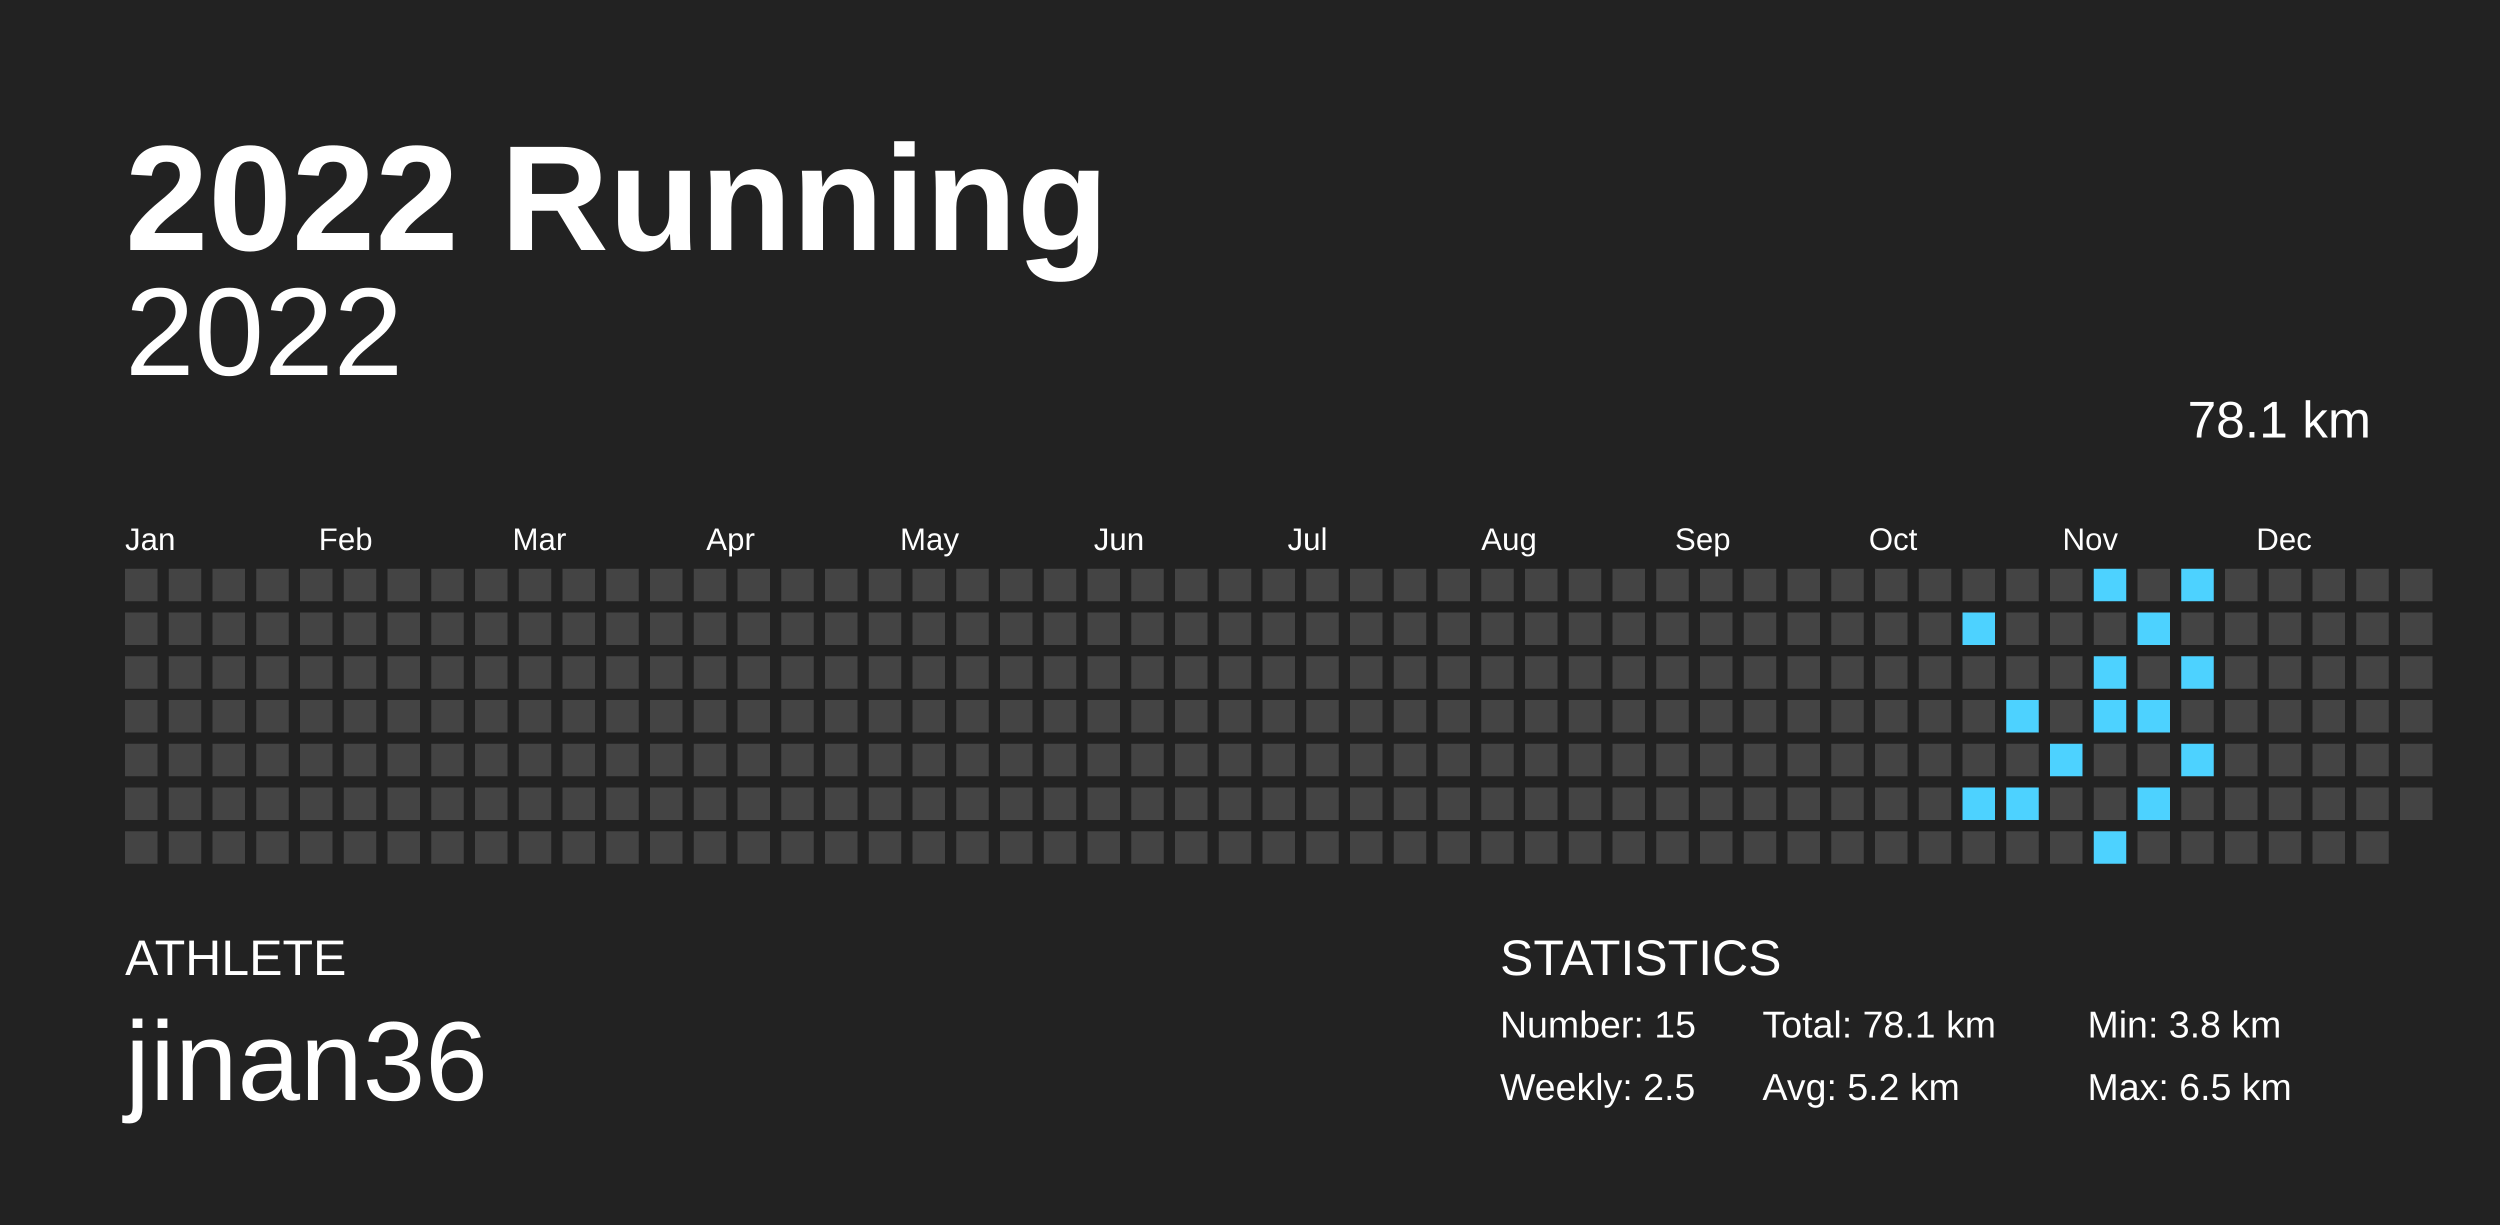
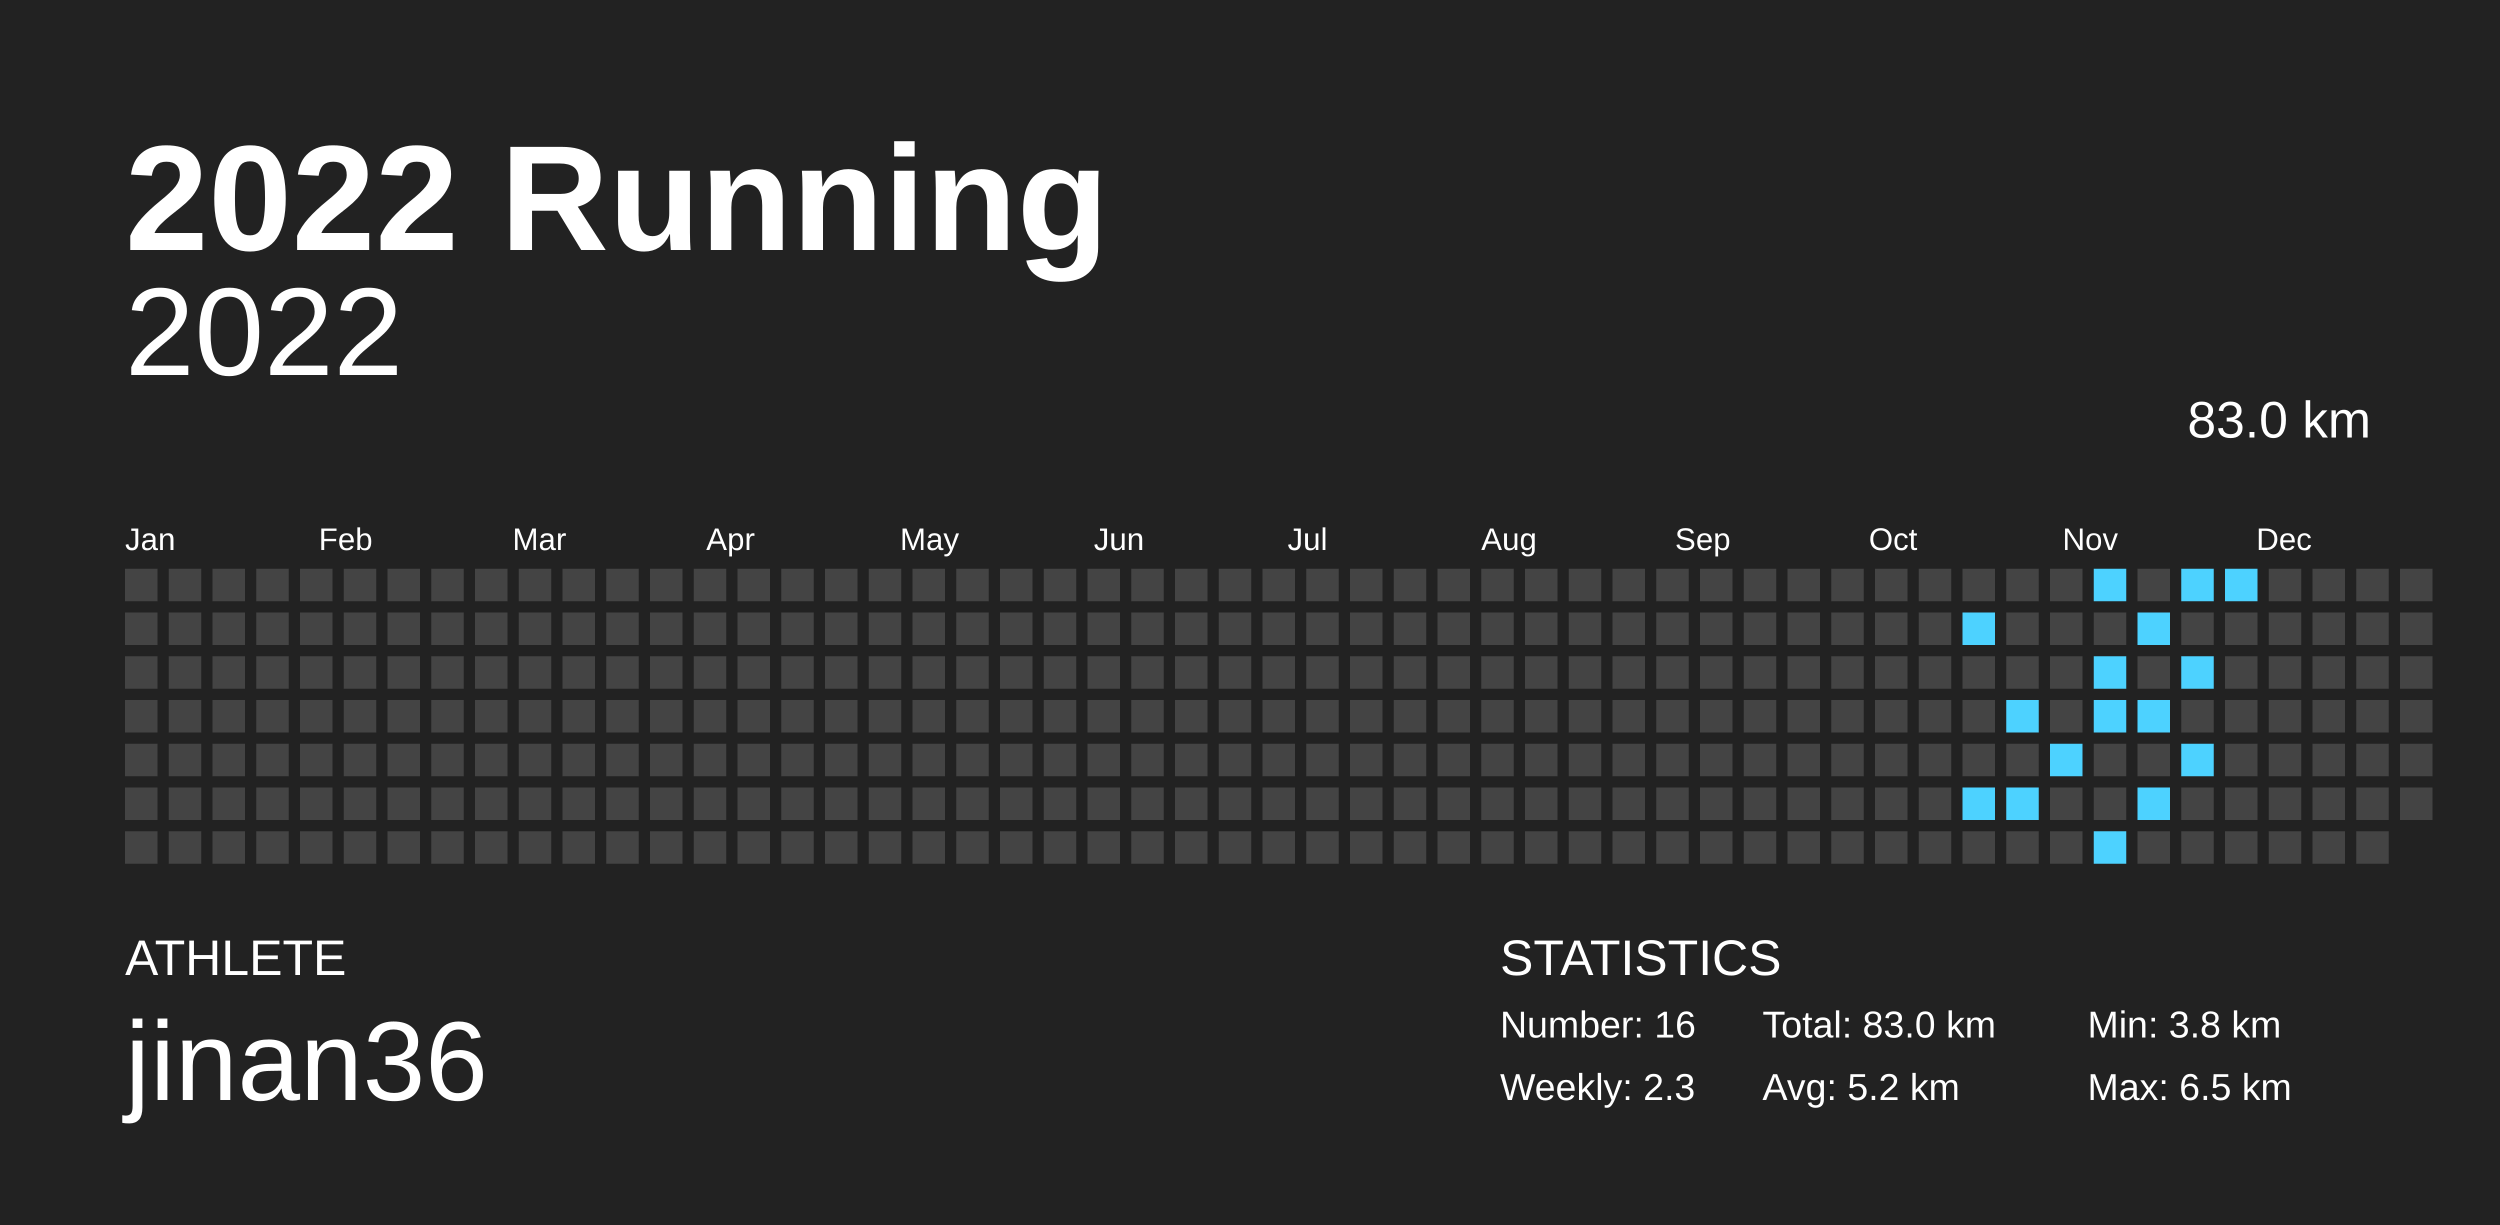
<svg xmlns="http://www.w3.org/2000/svg" baseProfile="full" height="98mm" version="1.1" viewBox="0,0,200,98" width="200mm">
  <defs />
  <rect fill="#222222" height="98" width="200" x="0" y="0" />
  <text fill="#FFFFFF" style="font-size:12px; font-family:Arial; font-weight:bold;" x="10" y="20">2022 Running</text>
  <text fill="#FFFFFF" style="font-size:4px; font-family:Arial" x="10" y="78">ATHLETE</text>
  <text fill="#FFFFFF" style="font-size:9px; font-family:Arial" x="10" y="88">jinan36</text>
  <text fill="#FFFFFF" style="font-size:4px; font-family:Arial" x="120" y="78">STATISTICS</text>
-   <text fill="#FFFFFF" style="font-size:3px; font-family:Arial" x="120" y="83">Number: 15</text>
-   <text fill="#FFFFFF" style="font-size:3px; font-family:Arial" x="120" y="88">Weekly: 2.5</text>
-   <text fill="#FFFFFF" style="font-size:3px; font-family:Arial" x="141" y="83">Total: 78.1 km</text>
+   <text fill="#FFFFFF" style="font-size:3px; font-family:Arial" x="120" y="83">Number: 16</text>
+   <text fill="#FFFFFF" style="font-size:3px; font-family:Arial" x="120" y="88">Weekly: 2.3</text>
+   <text fill="#FFFFFF" style="font-size:3px; font-family:Arial" x="141" y="83">Total: 83.0 km</text>
  <text fill="#FFFFFF" style="font-size:3px; font-family:Arial" x="141" y="88">Avg: 5.2 km</text>
  <text fill="#FFFFFF" style="font-size:3px; font-family:Arial" x="167" y="83">Min: 3.8 km</text>
  <text fill="#FFFFFF" style="font-size:3px; font-family:Arial" x="167" y="88">Max: 6.5 km</text>
  <text alignment-baseline="hanging" fill="#FFFFFF" style="font-size:10.0px; font-family:Arial;" x="10" y="30">2022</text>
-   <text alignment-baseline="hanging" fill="#FFFFFF" style="font-size:4.125px; font-family:Arial;" x="175" y="35">78.1 km</text>
+   <text alignment-baseline="hanging" fill="#FFFFFF" style="font-size:4.125px; font-family:Arial;" x="175" y="35">83.0 km</text>
  <text fill="#FFFFFF" style="font-size:2.5px; font-family:Arial" x="10.0" y="44">Jan</text>
  <text fill="#FFFFFF" style="font-size:2.5px; font-family:Arial" x="25.5" y="44">Feb</text>
  <text fill="#FFFFFF" style="font-size:2.5px; font-family:Arial" x="41.0" y="44">Mar</text>
  <text fill="#FFFFFF" style="font-size:2.5px; font-family:Arial" x="56.5" y="44">Apr</text>
  <text fill="#FFFFFF" style="font-size:2.5px; font-family:Arial" x="72.0" y="44">May</text>
  <text fill="#FFFFFF" style="font-size:2.5px; font-family:Arial" x="87.5" y="44">Jun</text>
  <text fill="#FFFFFF" style="font-size:2.5px; font-family:Arial" x="103.0" y="44">Jul</text>
  <text fill="#FFFFFF" style="font-size:2.5px; font-family:Arial" x="118.5" y="44">Aug</text>
  <text fill="#FFFFFF" style="font-size:2.5px; font-family:Arial" x="134.0" y="44">Sep</text>
  <text fill="#FFFFFF" style="font-size:2.5px; font-family:Arial" x="149.5" y="44">Oct</text>
  <text fill="#FFFFFF" style="font-size:2.5px; font-family:Arial" x="165.0" y="44">Nov</text>
  <text fill="#FFFFFF" style="font-size:2.5px; font-family:Arial" x="180.5" y="44">Dec</text>
  <rect fill="#444444" height="2.6" width="2.6" x="10.0" y="45.5" />
  <rect fill="#444444" height="2.6" width="2.6" x="10.0" y="49.0" />
  <rect fill="#444444" height="2.6" width="2.6" x="10.0" y="52.5" />
  <rect fill="#444444" height="2.6" width="2.6" x="10.0" y="56.0" />
  <rect fill="#444444" height="2.6" width="2.6" x="10.0" y="59.5" />
  <rect fill="#444444" height="2.6" width="2.6" x="10.0" y="63.0" />
  <rect fill="#444444" height="2.6" width="2.6" x="10.0" y="66.5" />
  <rect fill="#444444" height="2.6" width="2.6" x="13.5" y="45.5" />
  <rect fill="#444444" height="2.6" width="2.6" x="13.5" y="49.0" />
  <rect fill="#444444" height="2.6" width="2.6" x="13.5" y="52.5" />
  <rect fill="#444444" height="2.6" width="2.6" x="13.5" y="56.0" />
  <rect fill="#444444" height="2.6" width="2.6" x="13.5" y="59.5" />
  <rect fill="#444444" height="2.6" width="2.6" x="13.5" y="63.0" />
  <rect fill="#444444" height="2.6" width="2.6" x="13.5" y="66.5" />
  <rect fill="#444444" height="2.6" width="2.6" x="17.0" y="45.5" />
  <rect fill="#444444" height="2.6" width="2.6" x="17.0" y="49.0" />
  <rect fill="#444444" height="2.6" width="2.6" x="17.0" y="52.5" />
  <rect fill="#444444" height="2.6" width="2.6" x="17.0" y="56.0" />
  <rect fill="#444444" height="2.6" width="2.6" x="17.0" y="59.5" />
  <rect fill="#444444" height="2.6" width="2.6" x="17.0" y="63.0" />
  <rect fill="#444444" height="2.6" width="2.6" x="17.0" y="66.5" />
  <rect fill="#444444" height="2.6" width="2.6" x="20.5" y="45.5" />
  <rect fill="#444444" height="2.6" width="2.6" x="20.5" y="49.0" />
  <rect fill="#444444" height="2.6" width="2.6" x="20.5" y="52.5" />
  <rect fill="#444444" height="2.6" width="2.6" x="20.5" y="56.0" />
  <rect fill="#444444" height="2.6" width="2.6" x="20.5" y="59.5" />
  <rect fill="#444444" height="2.6" width="2.6" x="20.5" y="63.0" />
  <rect fill="#444444" height="2.6" width="2.6" x="20.5" y="66.5" />
  <rect fill="#444444" height="2.6" width="2.6" x="24.0" y="45.5" />
  <rect fill="#444444" height="2.6" width="2.6" x="24.0" y="49.0" />
  <rect fill="#444444" height="2.6" width="2.6" x="24.0" y="52.5" />
  <rect fill="#444444" height="2.6" width="2.6" x="24.0" y="56.0" />
  <rect fill="#444444" height="2.6" width="2.6" x="24.0" y="59.5" />
  <rect fill="#444444" height="2.6" width="2.6" x="24.0" y="63.0" />
  <rect fill="#444444" height="2.6" width="2.6" x="24.0" y="66.5" />
  <rect fill="#444444" height="2.6" width="2.6" x="27.5" y="45.5" />
  <rect fill="#444444" height="2.6" width="2.6" x="27.5" y="49.0" />
  <rect fill="#444444" height="2.6" width="2.6" x="27.5" y="52.5" />
  <rect fill="#444444" height="2.6" width="2.6" x="27.5" y="56.0" />
  <rect fill="#444444" height="2.6" width="2.6" x="27.5" y="59.5" />
  <rect fill="#444444" height="2.6" width="2.6" x="27.5" y="63.0" />
  <rect fill="#444444" height="2.6" width="2.6" x="27.5" y="66.5" />
  <rect fill="#444444" height="2.6" width="2.6" x="31.0" y="45.5" />
  <rect fill="#444444" height="2.6" width="2.6" x="31.0" y="49.0" />
  <rect fill="#444444" height="2.6" width="2.6" x="31.0" y="52.5" />
  <rect fill="#444444" height="2.6" width="2.6" x="31.0" y="56.0" />
  <rect fill="#444444" height="2.6" width="2.6" x="31.0" y="59.5" />
  <rect fill="#444444" height="2.6" width="2.6" x="31.0" y="63.0" />
  <rect fill="#444444" height="2.6" width="2.6" x="31.0" y="66.5" />
  <rect fill="#444444" height="2.6" width="2.6" x="34.5" y="45.5" />
  <rect fill="#444444" height="2.6" width="2.6" x="34.5" y="49.0" />
  <rect fill="#444444" height="2.6" width="2.6" x="34.5" y="52.5" />
  <rect fill="#444444" height="2.6" width="2.6" x="34.5" y="56.0" />
  <rect fill="#444444" height="2.6" width="2.6" x="34.5" y="59.5" />
  <rect fill="#444444" height="2.6" width="2.6" x="34.5" y="63.0" />
  <rect fill="#444444" height="2.6" width="2.6" x="34.5" y="66.5" />
  <rect fill="#444444" height="2.6" width="2.6" x="38.0" y="45.5" />
  <rect fill="#444444" height="2.6" width="2.6" x="38.0" y="49.0" />
  <rect fill="#444444" height="2.6" width="2.6" x="38.0" y="52.5" />
  <rect fill="#444444" height="2.6" width="2.6" x="38.0" y="56.0" />
  <rect fill="#444444" height="2.6" width="2.6" x="38.0" y="59.5" />
  <rect fill="#444444" height="2.6" width="2.6" x="38.0" y="63.0" />
  <rect fill="#444444" height="2.6" width="2.6" x="38.0" y="66.5" />
  <rect fill="#444444" height="2.6" width="2.6" x="41.5" y="45.5" />
  <rect fill="#444444" height="2.6" width="2.6" x="41.5" y="49.0" />
  <rect fill="#444444" height="2.6" width="2.6" x="41.5" y="52.5" />
  <rect fill="#444444" height="2.6" width="2.6" x="41.5" y="56.0" />
  <rect fill="#444444" height="2.6" width="2.6" x="41.5" y="59.5" />
  <rect fill="#444444" height="2.6" width="2.6" x="41.5" y="63.0" />
  <rect fill="#444444" height="2.6" width="2.6" x="41.5" y="66.5" />
  <rect fill="#444444" height="2.6" width="2.6" x="45.0" y="45.5" />
  <rect fill="#444444" height="2.6" width="2.6" x="45.0" y="49.0" />
  <rect fill="#444444" height="2.6" width="2.6" x="45.0" y="52.5" />
  <rect fill="#444444" height="2.6" width="2.6" x="45.0" y="56.0" />
  <rect fill="#444444" height="2.6" width="2.6" x="45.0" y="59.5" />
  <rect fill="#444444" height="2.6" width="2.6" x="45.0" y="63.0" />
  <rect fill="#444444" height="2.6" width="2.6" x="45.0" y="66.5" />
  <rect fill="#444444" height="2.6" width="2.6" x="48.5" y="45.5" />
  <rect fill="#444444" height="2.6" width="2.6" x="48.5" y="49.0" />
  <rect fill="#444444" height="2.6" width="2.6" x="48.5" y="52.5" />
  <rect fill="#444444" height="2.6" width="2.6" x="48.5" y="56.0" />
  <rect fill="#444444" height="2.6" width="2.6" x="48.5" y="59.5" />
  <rect fill="#444444" height="2.6" width="2.6" x="48.5" y="63.0" />
  <rect fill="#444444" height="2.6" width="2.6" x="48.5" y="66.5" />
  <rect fill="#444444" height="2.6" width="2.6" x="52.0" y="45.5" />
  <rect fill="#444444" height="2.6" width="2.6" x="52.0" y="49.0" />
  <rect fill="#444444" height="2.6" width="2.6" x="52.0" y="52.5" />
  <rect fill="#444444" height="2.6" width="2.6" x="52.0" y="56.0" />
  <rect fill="#444444" height="2.6" width="2.6" x="52.0" y="59.5" />
  <rect fill="#444444" height="2.6" width="2.6" x="52.0" y="63.0" />
  <rect fill="#444444" height="2.6" width="2.6" x="52.0" y="66.5" />
  <rect fill="#444444" height="2.6" width="2.6" x="55.5" y="45.5" />
  <rect fill="#444444" height="2.6" width="2.6" x="55.5" y="49.0" />
  <rect fill="#444444" height="2.6" width="2.6" x="55.5" y="52.5" />
  <rect fill="#444444" height="2.6" width="2.6" x="55.5" y="56.0" />
  <rect fill="#444444" height="2.6" width="2.6" x="55.5" y="59.5" />
  <rect fill="#444444" height="2.6" width="2.6" x="55.5" y="63.0" />
  <rect fill="#444444" height="2.6" width="2.6" x="55.5" y="66.5" />
  <rect fill="#444444" height="2.6" width="2.6" x="59.0" y="45.5" />
  <rect fill="#444444" height="2.6" width="2.6" x="59.0" y="49.0" />
  <rect fill="#444444" height="2.6" width="2.6" x="59.0" y="52.5" />
  <rect fill="#444444" height="2.6" width="2.6" x="59.0" y="56.0" />
  <rect fill="#444444" height="2.6" width="2.6" x="59.0" y="59.5" />
  <rect fill="#444444" height="2.6" width="2.6" x="59.0" y="63.0" />
  <rect fill="#444444" height="2.6" width="2.6" x="59.0" y="66.5" />
  <rect fill="#444444" height="2.6" width="2.6" x="62.5" y="45.5" />
  <rect fill="#444444" height="2.6" width="2.6" x="62.5" y="49.0" />
  <rect fill="#444444" height="2.6" width="2.6" x="62.5" y="52.5" />
  <rect fill="#444444" height="2.6" width="2.6" x="62.5" y="56.0" />
  <rect fill="#444444" height="2.6" width="2.6" x="62.5" y="59.5" />
  <rect fill="#444444" height="2.6" width="2.6" x="62.5" y="63.0" />
  <rect fill="#444444" height="2.6" width="2.6" x="62.5" y="66.5" />
  <rect fill="#444444" height="2.6" width="2.6" x="66.0" y="45.5" />
  <rect fill="#444444" height="2.6" width="2.6" x="66.0" y="49.0" />
  <rect fill="#444444" height="2.6" width="2.6" x="66.0" y="52.5" />
  <rect fill="#444444" height="2.6" width="2.6" x="66.0" y="56.0" />
  <rect fill="#444444" height="2.6" width="2.6" x="66.0" y="59.5" />
  <rect fill="#444444" height="2.6" width="2.6" x="66.0" y="63.0" />
  <rect fill="#444444" height="2.6" width="2.6" x="66.0" y="66.5" />
  <rect fill="#444444" height="2.6" width="2.6" x="69.5" y="45.5" />
  <rect fill="#444444" height="2.6" width="2.6" x="69.5" y="49.0" />
  <rect fill="#444444" height="2.6" width="2.6" x="69.5" y="52.5" />
  <rect fill="#444444" height="2.6" width="2.6" x="69.5" y="56.0" />
  <rect fill="#444444" height="2.6" width="2.6" x="69.5" y="59.5" />
  <rect fill="#444444" height="2.6" width="2.6" x="69.5" y="63.0" />
  <rect fill="#444444" height="2.6" width="2.6" x="69.5" y="66.5" />
  <rect fill="#444444" height="2.6" width="2.6" x="73.0" y="45.5" />
  <rect fill="#444444" height="2.6" width="2.6" x="73.0" y="49.0" />
  <rect fill="#444444" height="2.6" width="2.6" x="73.0" y="52.5" />
  <rect fill="#444444" height="2.6" width="2.6" x="73.0" y="56.0" />
  <rect fill="#444444" height="2.6" width="2.6" x="73.0" y="59.5" />
  <rect fill="#444444" height="2.6" width="2.6" x="73.0" y="63.0" />
  <rect fill="#444444" height="2.6" width="2.6" x="73.0" y="66.5" />
  <rect fill="#444444" height="2.6" width="2.6" x="76.5" y="45.5" />
  <rect fill="#444444" height="2.6" width="2.6" x="76.5" y="49.0" />
  <rect fill="#444444" height="2.6" width="2.6" x="76.5" y="52.5" />
  <rect fill="#444444" height="2.6" width="2.6" x="76.5" y="56.0" />
  <rect fill="#444444" height="2.6" width="2.6" x="76.5" y="59.5" />
  <rect fill="#444444" height="2.6" width="2.6" x="76.5" y="63.0" />
  <rect fill="#444444" height="2.6" width="2.6" x="76.5" y="66.5" />
  <rect fill="#444444" height="2.6" width="2.6" x="80.0" y="45.5" />
  <rect fill="#444444" height="2.6" width="2.6" x="80.0" y="49.0" />
  <rect fill="#444444" height="2.6" width="2.6" x="80.0" y="52.5" />
  <rect fill="#444444" height="2.6" width="2.6" x="80.0" y="56.0" />
  <rect fill="#444444" height="2.6" width="2.6" x="80.0" y="59.5" />
  <rect fill="#444444" height="2.6" width="2.6" x="80.0" y="63.0" />
  <rect fill="#444444" height="2.6" width="2.6" x="80.0" y="66.5" />
  <rect fill="#444444" height="2.6" width="2.6" x="83.5" y="45.5" />
  <rect fill="#444444" height="2.6" width="2.6" x="83.5" y="49.0" />
  <rect fill="#444444" height="2.6" width="2.6" x="83.5" y="52.5" />
  <rect fill="#444444" height="2.6" width="2.6" x="83.5" y="56.0" />
  <rect fill="#444444" height="2.6" width="2.6" x="83.5" y="59.5" />
  <rect fill="#444444" height="2.6" width="2.6" x="83.5" y="63.0" />
  <rect fill="#444444" height="2.6" width="2.6" x="83.5" y="66.5" />
  <rect fill="#444444" height="2.6" width="2.6" x="87.0" y="45.5" />
  <rect fill="#444444" height="2.6" width="2.6" x="87.0" y="49.0" />
  <rect fill="#444444" height="2.6" width="2.6" x="87.0" y="52.5" />
  <rect fill="#444444" height="2.6" width="2.6" x="87.0" y="56.0" />
  <rect fill="#444444" height="2.6" width="2.6" x="87.0" y="59.5" />
  <rect fill="#444444" height="2.6" width="2.6" x="87.0" y="63.0" />
  <rect fill="#444444" height="2.6" width="2.6" x="87.0" y="66.5" />
  <rect fill="#444444" height="2.6" width="2.6" x="90.5" y="45.5" />
  <rect fill="#444444" height="2.6" width="2.6" x="90.5" y="49.0" />
  <rect fill="#444444" height="2.6" width="2.6" x="90.5" y="52.5" />
  <rect fill="#444444" height="2.6" width="2.6" x="90.5" y="56.0" />
  <rect fill="#444444" height="2.6" width="2.6" x="90.5" y="59.5" />
  <rect fill="#444444" height="2.6" width="2.6" x="90.5" y="63.0" />
  <rect fill="#444444" height="2.6" width="2.6" x="90.5" y="66.5" />
  <rect fill="#444444" height="2.6" width="2.6" x="94.0" y="45.5" />
  <rect fill="#444444" height="2.6" width="2.6" x="94.0" y="49.0" />
  <rect fill="#444444" height="2.6" width="2.6" x="94.0" y="52.5" />
  <rect fill="#444444" height="2.6" width="2.6" x="94.0" y="56.0" />
  <rect fill="#444444" height="2.6" width="2.6" x="94.0" y="59.5" />
  <rect fill="#444444" height="2.6" width="2.6" x="94.0" y="63.0" />
  <rect fill="#444444" height="2.6" width="2.6" x="94.0" y="66.5" />
  <rect fill="#444444" height="2.6" width="2.6" x="97.5" y="45.5" />
  <rect fill="#444444" height="2.6" width="2.6" x="97.5" y="49.0" />
  <rect fill="#444444" height="2.6" width="2.6" x="97.5" y="52.5" />
  <rect fill="#444444" height="2.6" width="2.6" x="97.5" y="56.0" />
  <rect fill="#444444" height="2.6" width="2.6" x="97.5" y="59.5" />
  <rect fill="#444444" height="2.6" width="2.6" x="97.5" y="63.0" />
  <rect fill="#444444" height="2.6" width="2.6" x="97.5" y="66.5" />
  <rect fill="#444444" height="2.6" width="2.6" x="101.0" y="45.5" />
  <rect fill="#444444" height="2.6" width="2.6" x="101.0" y="49.0" />
  <rect fill="#444444" height="2.6" width="2.6" x="101.0" y="52.5" />
  <rect fill="#444444" height="2.6" width="2.6" x="101.0" y="56.0" />
  <rect fill="#444444" height="2.6" width="2.6" x="101.0" y="59.5" />
  <rect fill="#444444" height="2.6" width="2.6" x="101.0" y="63.0" />
  <rect fill="#444444" height="2.6" width="2.6" x="101.0" y="66.5" />
  <rect fill="#444444" height="2.6" width="2.6" x="104.5" y="45.5" />
  <rect fill="#444444" height="2.6" width="2.6" x="104.5" y="49.0" />
  <rect fill="#444444" height="2.6" width="2.6" x="104.5" y="52.5" />
  <rect fill="#444444" height="2.6" width="2.6" x="104.5" y="56.0" />
  <rect fill="#444444" height="2.6" width="2.6" x="104.5" y="59.5" />
  <rect fill="#444444" height="2.6" width="2.6" x="104.5" y="63.0" />
  <rect fill="#444444" height="2.6" width="2.6" x="104.5" y="66.5" />
  <rect fill="#444444" height="2.6" width="2.6" x="108.0" y="45.5" />
  <rect fill="#444444" height="2.6" width="2.6" x="108.0" y="49.0" />
  <rect fill="#444444" height="2.6" width="2.6" x="108.0" y="52.5" />
  <rect fill="#444444" height="2.6" width="2.6" x="108.0" y="56.0" />
  <rect fill="#444444" height="2.6" width="2.6" x="108.0" y="59.5" />
  <rect fill="#444444" height="2.6" width="2.6" x="108.0" y="63.0" />
  <rect fill="#444444" height="2.6" width="2.6" x="108.0" y="66.5" />
  <rect fill="#444444" height="2.6" width="2.6" x="111.5" y="45.5" />
  <rect fill="#444444" height="2.6" width="2.6" x="111.5" y="49.0" />
  <rect fill="#444444" height="2.6" width="2.6" x="111.5" y="52.5" />
  <rect fill="#444444" height="2.6" width="2.6" x="111.5" y="56.0" />
  <rect fill="#444444" height="2.6" width="2.6" x="111.5" y="59.5" />
  <rect fill="#444444" height="2.6" width="2.6" x="111.5" y="63.0" />
  <rect fill="#444444" height="2.6" width="2.6" x="111.5" y="66.5" />
  <rect fill="#444444" height="2.6" width="2.6" x="115.0" y="45.5" />
  <rect fill="#444444" height="2.6" width="2.6" x="115.0" y="49.0" />
  <rect fill="#444444" height="2.6" width="2.6" x="115.0" y="52.5" />
  <rect fill="#444444" height="2.6" width="2.6" x="115.0" y="56.0" />
  <rect fill="#444444" height="2.6" width="2.6" x="115.0" y="59.5" />
  <rect fill="#444444" height="2.6" width="2.6" x="115.0" y="63.0" />
  <rect fill="#444444" height="2.6" width="2.6" x="115.0" y="66.5" />
  <rect fill="#444444" height="2.6" width="2.6" x="118.5" y="45.5" />
  <rect fill="#444444" height="2.6" width="2.6" x="118.5" y="49.0" />
  <rect fill="#444444" height="2.6" width="2.6" x="118.5" y="52.5" />
  <rect fill="#444444" height="2.6" width="2.6" x="118.5" y="56.0" />
  <rect fill="#444444" height="2.6" width="2.6" x="118.5" y="59.5" />
  <rect fill="#444444" height="2.6" width="2.6" x="118.5" y="63.0" />
  <rect fill="#444444" height="2.6" width="2.6" x="118.5" y="66.5" />
  <rect fill="#444444" height="2.6" width="2.6" x="122.0" y="45.5" />
  <rect fill="#444444" height="2.6" width="2.6" x="122.0" y="49.0" />
  <rect fill="#444444" height="2.6" width="2.6" x="122.0" y="52.5" />
  <rect fill="#444444" height="2.6" width="2.6" x="122.0" y="56.0" />
  <rect fill="#444444" height="2.6" width="2.6" x="122.0" y="59.5" />
  <rect fill="#444444" height="2.6" width="2.6" x="122.0" y="63.0" />
  <rect fill="#444444" height="2.6" width="2.6" x="122.0" y="66.5" />
  <rect fill="#444444" height="2.6" width="2.6" x="125.5" y="45.5" />
  <rect fill="#444444" height="2.6" width="2.6" x="125.5" y="49.0" />
  <rect fill="#444444" height="2.6" width="2.6" x="125.5" y="52.5" />
  <rect fill="#444444" height="2.6" width="2.6" x="125.5" y="56.0" />
  <rect fill="#444444" height="2.6" width="2.6" x="125.5" y="59.5" />
  <rect fill="#444444" height="2.6" width="2.6" x="125.5" y="63.0" />
  <rect fill="#444444" height="2.6" width="2.6" x="125.5" y="66.5" />
  <rect fill="#444444" height="2.6" width="2.6" x="129.0" y="45.5" />
  <rect fill="#444444" height="2.6" width="2.6" x="129.0" y="49.0" />
  <rect fill="#444444" height="2.6" width="2.6" x="129.0" y="52.5" />
  <rect fill="#444444" height="2.6" width="2.6" x="129.0" y="56.0" />
  <rect fill="#444444" height="2.6" width="2.6" x="129.0" y="59.5" />
  <rect fill="#444444" height="2.6" width="2.6" x="129.0" y="63.0" />
  <rect fill="#444444" height="2.6" width="2.6" x="129.0" y="66.5" />
  <rect fill="#444444" height="2.6" width="2.6" x="132.5" y="45.5" />
  <rect fill="#444444" height="2.6" width="2.6" x="132.5" y="49.0" />
  <rect fill="#444444" height="2.6" width="2.6" x="132.5" y="52.5" />
  <rect fill="#444444" height="2.6" width="2.6" x="132.5" y="56.0" />
  <rect fill="#444444" height="2.6" width="2.6" x="132.5" y="59.5" />
  <rect fill="#444444" height="2.6" width="2.6" x="132.5" y="63.0" />
  <rect fill="#444444" height="2.6" width="2.6" x="132.5" y="66.5" />
  <rect fill="#444444" height="2.6" width="2.6" x="136.0" y="45.5" />
  <rect fill="#444444" height="2.6" width="2.6" x="136.0" y="49.0" />
  <rect fill="#444444" height="2.6" width="2.6" x="136.0" y="52.5" />
  <rect fill="#444444" height="2.6" width="2.6" x="136.0" y="56.0" />
  <rect fill="#444444" height="2.6" width="2.6" x="136.0" y="59.5" />
  <rect fill="#444444" height="2.6" width="2.6" x="136.0" y="63.0" />
  <rect fill="#444444" height="2.6" width="2.6" x="136.0" y="66.5" />
  <rect fill="#444444" height="2.6" width="2.6" x="139.5" y="45.5" />
  <rect fill="#444444" height="2.6" width="2.6" x="139.5" y="49.0" />
  <rect fill="#444444" height="2.6" width="2.6" x="139.5" y="52.5" />
  <rect fill="#444444" height="2.6" width="2.6" x="139.5" y="56.0" />
  <rect fill="#444444" height="2.6" width="2.6" x="139.5" y="59.5" />
  <rect fill="#444444" height="2.6" width="2.6" x="139.5" y="63.0" />
  <rect fill="#444444" height="2.6" width="2.6" x="139.5" y="66.5" />
  <rect fill="#444444" height="2.6" width="2.6" x="143.0" y="45.5" />
  <rect fill="#444444" height="2.6" width="2.6" x="143.0" y="49.0" />
  <rect fill="#444444" height="2.6" width="2.6" x="143.0" y="52.5" />
  <rect fill="#444444" height="2.6" width="2.6" x="143.0" y="56.0" />
  <rect fill="#444444" height="2.6" width="2.6" x="143.0" y="59.5" />
  <rect fill="#444444" height="2.6" width="2.6" x="143.0" y="63.0" />
  <rect fill="#444444" height="2.6" width="2.6" x="143.0" y="66.5" />
  <rect fill="#444444" height="2.6" width="2.6" x="146.5" y="45.5" />
  <rect fill="#444444" height="2.6" width="2.6" x="146.5" y="49.0" />
  <rect fill="#444444" height="2.6" width="2.6" x="146.5" y="52.5" />
  <rect fill="#444444" height="2.6" width="2.6" x="146.5" y="56.0" />
  <rect fill="#444444" height="2.6" width="2.6" x="146.5" y="59.5" />
  <rect fill="#444444" height="2.6" width="2.6" x="146.5" y="63.0" />
  <rect fill="#444444" height="2.6" width="2.6" x="146.5" y="66.5" />
  <rect fill="#444444" height="2.6" width="2.6" x="150.0" y="45.5" />
  <rect fill="#444444" height="2.6" width="2.6" x="150.0" y="49.0" />
  <rect fill="#444444" height="2.6" width="2.6" x="150.0" y="52.5" />
  <rect fill="#444444" height="2.6" width="2.6" x="150.0" y="56.0" />
  <rect fill="#444444" height="2.6" width="2.6" x="150.0" y="59.5" />
  <rect fill="#444444" height="2.6" width="2.6" x="150.0" y="63.0" />
  <rect fill="#444444" height="2.6" width="2.6" x="150.0" y="66.5" />
  <rect fill="#444444" height="2.6" width="2.6" x="153.5" y="45.5" />
  <rect fill="#444444" height="2.6" width="2.6" x="153.5" y="49.0" />
  <rect fill="#444444" height="2.6" width="2.6" x="153.5" y="52.5" />
  <rect fill="#444444" height="2.6" width="2.6" x="153.5" y="56.0" />
  <rect fill="#444444" height="2.6" width="2.6" x="153.5" y="59.5" />
  <rect fill="#444444" height="2.6" width="2.6" x="153.5" y="63.0" />
  <rect fill="#444444" height="2.6" width="2.6" x="153.5" y="66.5" />
  <rect fill="#444444" height="2.6" width="2.6" x="157.0" y="45.5" />
  <rect fill="#4dd2ff" height="2.6" width="2.6" x="157.0" y="49.0" />
  <rect fill="#444444" height="2.6" width="2.6" x="157.0" y="52.5" />
  <rect fill="#444444" height="2.6" width="2.6" x="157.0" y="56.0" />
  <rect fill="#444444" height="2.6" width="2.6" x="157.0" y="59.5" />
  <rect fill="#4dd2ff" height="2.6" width="2.6" x="157.0" y="63.0" />
  <rect fill="#444444" height="2.6" width="2.6" x="157.0" y="66.5" />
  <rect fill="#444444" height="2.6" width="2.6" x="160.5" y="45.5" />
  <rect fill="#444444" height="2.6" width="2.6" x="160.5" y="49.0" />
  <rect fill="#444444" height="2.6" width="2.6" x="160.5" y="52.5" />
  <rect fill="#4dd2ff" height="2.6" width="2.6" x="160.5" y="56.0" />
  <rect fill="#444444" height="2.6" width="2.6" x="160.5" y="59.5" />
  <rect fill="#4dd2ff" height="2.6" width="2.6" x="160.5" y="63.0" />
  <rect fill="#444444" height="2.6" width="2.6" x="160.5" y="66.5" />
  <rect fill="#444444" height="2.6" width="2.6" x="164.0" y="45.5" />
  <rect fill="#444444" height="2.6" width="2.6" x="164.0" y="49.0" />
  <rect fill="#444444" height="2.6" width="2.6" x="164.0" y="52.5" />
  <rect fill="#444444" height="2.6" width="2.6" x="164.0" y="56.0" />
  <rect fill="#4dd2ff" height="2.6" width="2.6" x="164.0" y="59.5" />
  <rect fill="#444444" height="2.6" width="2.6" x="164.0" y="63.0" />
  <rect fill="#444444" height="2.6" width="2.6" x="164.0" y="66.5" />
  <rect fill="#4dd2ff" height="2.6" width="2.6" x="167.5" y="45.5" />
  <rect fill="#444444" height="2.6" width="2.6" x="167.5" y="49.0" />
  <rect fill="#4dd2ff" height="2.6" width="2.6" x="167.5" y="52.5" />
  <rect fill="#4dd2ff" height="2.6" width="2.6" x="167.5" y="56.0" />
  <rect fill="#444444" height="2.6" width="2.6" x="167.5" y="59.5" />
  <rect fill="#444444" height="2.6" width="2.6" x="167.5" y="63.0" />
  <rect fill="#4dd2ff" height="2.6" width="2.6" x="167.5" y="66.5" />
  <rect fill="#444444" height="2.6" width="2.6" x="171.0" y="45.5" />
  <rect fill="#4dd2ff" height="2.6" width="2.6" x="171.0" y="49.0" />
  <rect fill="#444444" height="2.6" width="2.6" x="171.0" y="52.5" />
  <rect fill="#4dd2ff" height="2.6" width="2.6" x="171.0" y="56.0" />
  <rect fill="#444444" height="2.6" width="2.6" x="171.0" y="59.5" />
  <rect fill="#4dd2ff" height="2.6" width="2.6" x="171.0" y="63.0" />
  <rect fill="#444444" height="2.6" width="2.6" x="171.0" y="66.5" />
  <rect fill="#4dd2ff" height="2.6" width="2.6" x="174.5" y="45.5" />
  <rect fill="#444444" height="2.6" width="2.6" x="174.5" y="49.0" />
  <rect fill="#4dd2ff" height="2.6" width="2.6" x="174.5" y="52.5" />
  <rect fill="#444444" height="2.6" width="2.6" x="174.5" y="56.0" />
  <rect fill="#4dd2ff" height="2.6" width="2.6" x="174.5" y="59.5" />
  <rect fill="#444444" height="2.6" width="2.6" x="174.5" y="63.0" />
  <rect fill="#444444" height="2.6" width="2.6" x="174.5" y="66.5" />
-   <rect fill="#444444" height="2.6" width="2.6" x="178.0" y="45.5" />
+   <rect fill="#4dd2ff" height="2.6" width="2.6" x="178.0" y="45.5" />
  <rect fill="#444444" height="2.6" width="2.6" x="178.0" y="49.0" />
  <rect fill="#444444" height="2.6" width="2.6" x="178.0" y="52.5" />
  <rect fill="#444444" height="2.6" width="2.6" x="178.0" y="56.0" />
  <rect fill="#444444" height="2.6" width="2.6" x="178.0" y="59.5" />
  <rect fill="#444444" height="2.6" width="2.6" x="178.0" y="63.0" />
  <rect fill="#444444" height="2.6" width="2.6" x="178.0" y="66.5" />
  <rect fill="#444444" height="2.6" width="2.6" x="181.5" y="45.5" />
  <rect fill="#444444" height="2.6" width="2.6" x="181.5" y="49.0" />
  <rect fill="#444444" height="2.6" width="2.6" x="181.5" y="52.5" />
  <rect fill="#444444" height="2.6" width="2.6" x="181.5" y="56.0" />
  <rect fill="#444444" height="2.6" width="2.6" x="181.5" y="59.5" />
  <rect fill="#444444" height="2.6" width="2.6" x="181.5" y="63.0" />
  <rect fill="#444444" height="2.6" width="2.6" x="181.5" y="66.5" />
  <rect fill="#444444" height="2.6" width="2.6" x="185.0" y="45.5" />
  <rect fill="#444444" height="2.6" width="2.6" x="185.0" y="49.0" />
  <rect fill="#444444" height="2.6" width="2.6" x="185.0" y="52.5" />
  <rect fill="#444444" height="2.6" width="2.6" x="185.0" y="56.0" />
  <rect fill="#444444" height="2.6" width="2.6" x="185.0" y="59.5" />
  <rect fill="#444444" height="2.6" width="2.6" x="185.0" y="63.0" />
  <rect fill="#444444" height="2.6" width="2.6" x="185.0" y="66.5" />
  <rect fill="#444444" height="2.6" width="2.6" x="188.5" y="45.5" />
  <rect fill="#444444" height="2.6" width="2.6" x="188.5" y="49.0" />
  <rect fill="#444444" height="2.6" width="2.6" x="188.5" y="52.5" />
  <rect fill="#444444" height="2.6" width="2.6" x="188.5" y="56.0" />
  <rect fill="#444444" height="2.6" width="2.6" x="188.5" y="59.5" />
  <rect fill="#444444" height="2.6" width="2.6" x="188.5" y="63.0" />
  <rect fill="#444444" height="2.6" width="2.6" x="188.5" y="66.5" />
  <rect fill="#444444" height="2.6" width="2.6" x="192.0" y="45.5" />
  <rect fill="#444444" height="2.6" width="2.6" x="192.0" y="49.0" />
  <rect fill="#444444" height="2.6" width="2.6" x="192.0" y="52.5" />
  <rect fill="#444444" height="2.6" width="2.6" x="192.0" y="56.0" />
  <rect fill="#444444" height="2.6" width="2.6" x="192.0" y="59.5" />
  <rect fill="#444444" height="2.6" width="2.6" x="192.0" y="63.0" />
</svg>
